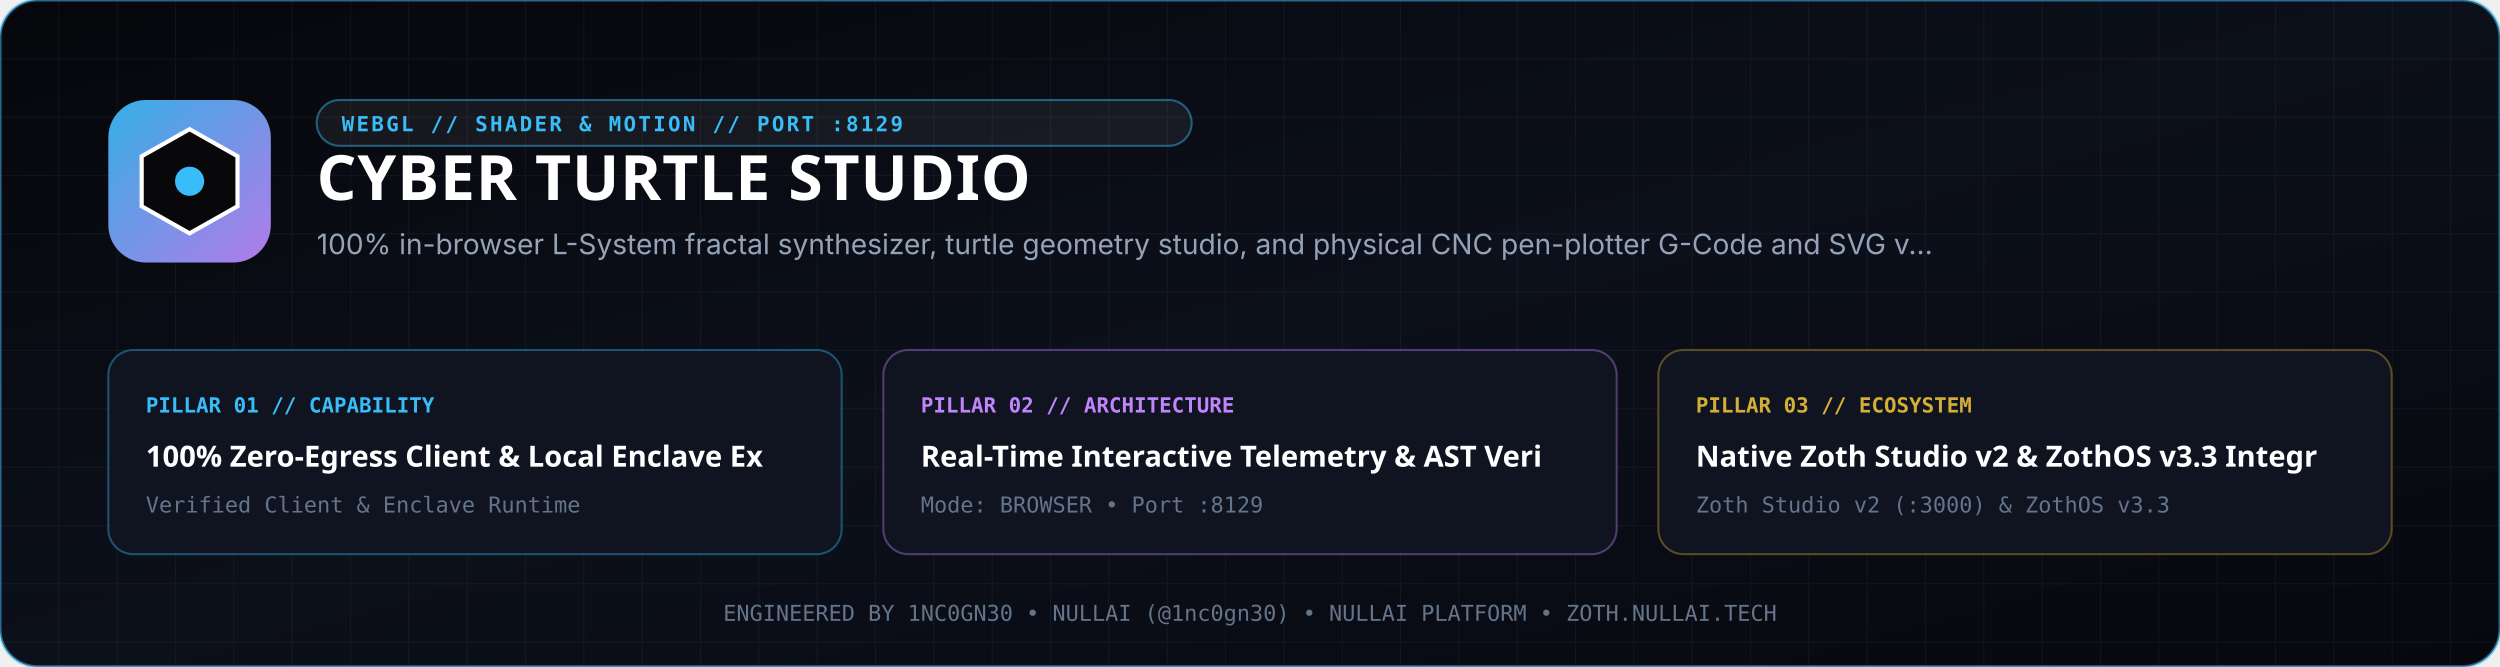
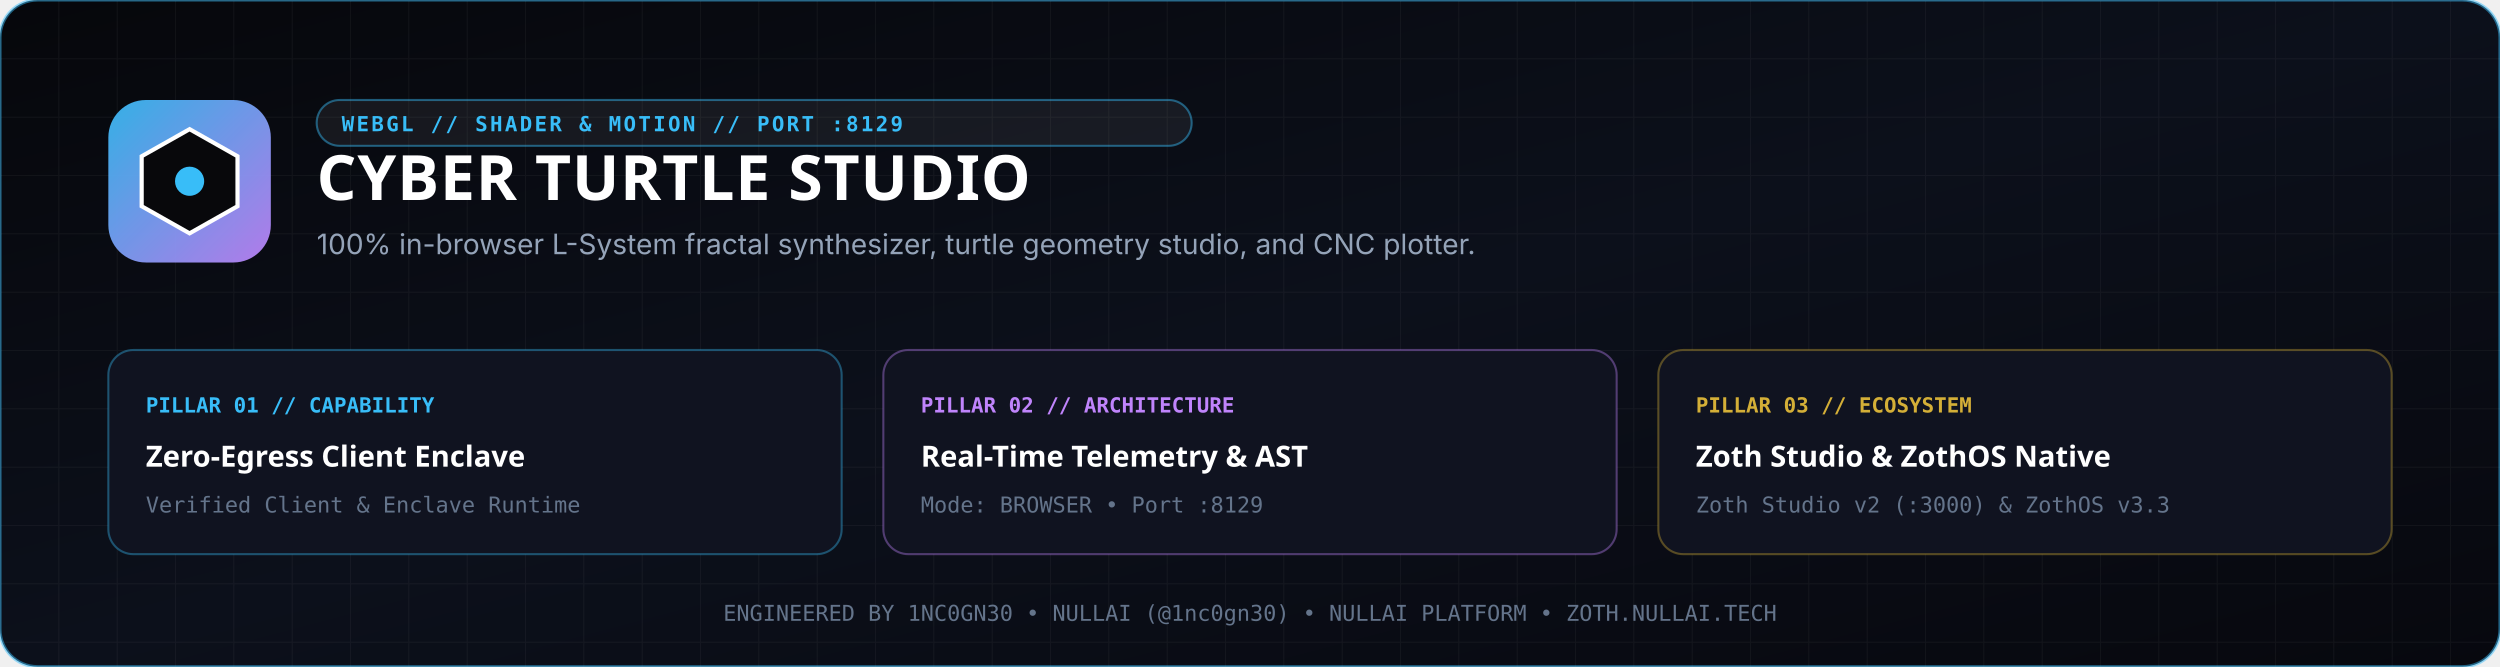
<svg xmlns="http://www.w3.org/2000/svg" viewBox="0 0 1200 320" width="100%" height="100%">
  <defs>
    <linearGradient id="bg" x1="0%" y1="0%" x2="100%" y2="100%">
      <stop offset="0%" stop-color="#06070B" />
      <stop offset="50%" stop-color="#0C101B" />
      <stop offset="100%" stop-color="#07080E" />
    </linearGradient>
    <linearGradient id="accent" x1="0%" y1="0%" x2="100%" y2="100%">
      <stop offset="0%" stop-color="#38BDF8" />
      <stop offset="100%" stop-color="#C084FC" />
    </linearGradient>
    <pattern id="grid" width="28" height="28" patternUnits="userSpaceOnUse">
      <path d="M 28 0 L 0 0 0 28" fill="none" stroke="rgba(255,255,255,0.04)" stroke-width="1" />
    </pattern>
  </defs>
  <rect width="1200" height="320" rx="18" fill="url(#bg)" stroke="#38BDF8" stroke-opacity="0.5" stroke-width="1.5" />
  <rect width="1200" height="320" rx="18" fill="url(#grid)" />
  <g transform="translate(52, 48)">
    <rect width="78" height="78" rx="18" fill="url(#accent)" opacity="0.92" />
    <polygon points="39,14 62,27 62,51 39,64 16,51 16,27" fill="#08080B" stroke="#FFFFFF" stroke-width="2" />
    <circle cx="39" cy="39" r="7" fill="#38BDF8" />
  </g>
  <g transform="translate(152, 62)">
    <rect x="0" y="-14" width="420" height="22" rx="11" fill="rgba(255,255,255,0.06)" stroke="#38BDF8" stroke-opacity="0.45" />
    <text x="12" y="1" fill="#38BDF8" font-family="JetBrains Mono, monospace" font-size="10" font-weight="700" letter-spacing="1.1">WEBGL // SHADER &amp; MOTION // PORT :8129</text>
    <text x="0" y="34" fill="#FFFFFF" font-family="Syne, Space Grotesk, sans-serif" font-size="30" font-weight="800" letter-spacing="0.4">CYBER TURTLE STUDIO</text>
-     <text x="0" y="60" fill="#94A3B8" font-family="Inter, sans-serif" font-size="13.5">100% in-browser L-System fractal synthesizer, turtle geometry studio, and physical CNC pen-plotter G-Code and SVG v...</text>
+     <text x="0" y="60" fill="#94A3B8" font-family="Inter, sans-serif" font-size="13.5">100% in-browser L-System fractal synthesizer, turtle geometry studio, and CNC plotter.</text>
  </g>
  <g transform="translate(52, 168)">
    <rect x="0" y="0" width="352" height="98" rx="12" fill="#101320" stroke="#38BDF8" stroke-opacity="0.38" />
    <text x="18" y="30" fill="#38BDF8" font-family="JetBrains Mono, monospace" font-size="10" font-weight="700">PILLAR 01 // CAPABILITY</text>
-     <text x="18" y="56" fill="#FFFFFF" font-family="Space Grotesk, sans-serif" font-size="14" font-weight="700">100% Zero-Egress Client &amp; Local Enclave Ex</text>
+     <text x="18" y="56" fill="#FFFFFF" font-family="Space Grotesk, sans-serif" font-size="14" font-weight="700">Zero-Egress Client Enclave</text>
    <text x="18" y="78" fill="#64748B" font-family="JetBrains Mono, monospace" font-size="10.5">Verified Client &amp; Enclave Runtime</text>
    <rect x="372" y="0" width="352" height="98" rx="12" fill="#101320" stroke="#C084FC" stroke-opacity="0.38" />
    <text x="390" y="30" fill="#C084FC" font-family="JetBrains Mono, monospace" font-size="10" font-weight="700">PILLAR 02 // ARCHITECTURE</text>
-     <text x="390" y="56" fill="#FFFFFF" font-family="Space Grotesk, sans-serif" font-size="14" font-weight="700">Real-Time Interactive Telemetry &amp; AST Veri</text>
+     <text x="390" y="56" fill="#FFFFFF" font-family="Space Grotesk, sans-serif" font-size="14" font-weight="700">Real-Time Telemetry &amp; AST</text>
    <text x="390" y="78" fill="#64748B" font-family="JetBrains Mono, monospace" font-size="10.5">Mode: BROWSER • Port :8129</text>
    <rect x="744" y="0" width="352" height="98" rx="12" fill="#101320" stroke="#D4AF37" stroke-opacity="0.38" />
    <text x="762" y="30" fill="#D4AF37" font-family="JetBrains Mono, monospace" font-size="10" font-weight="700">PILLAR 03 // ECOSYSTEM</text>
-     <text x="762" y="56" fill="#FFFFFF" font-family="Space Grotesk, sans-serif" font-size="14" font-weight="700">Native Zoth Studio v2 &amp; ZothOS v3.3 Integr</text>
+     <text x="762" y="56" fill="#FFFFFF" font-family="Space Grotesk, sans-serif" font-size="14" font-weight="700">Zoth Studio &amp; ZothOS Native</text>
    <text x="762" y="78" fill="#64748B" font-family="JetBrains Mono, monospace" font-size="10.5">Zoth Studio v2 (:3000) &amp; ZothOS v3.3</text>
  </g>
  <text x="600" y="298" text-anchor="middle" fill="#64748B" font-family="JetBrains Mono, monospace" font-size="10.5">
    ENGINEERED BY 1NC0GN30 • NULLAI (@1nc0gn30)  •  NULLAI PLATFORM  •  ZOTH.NULLAI.TECH
  </text>
</svg>
